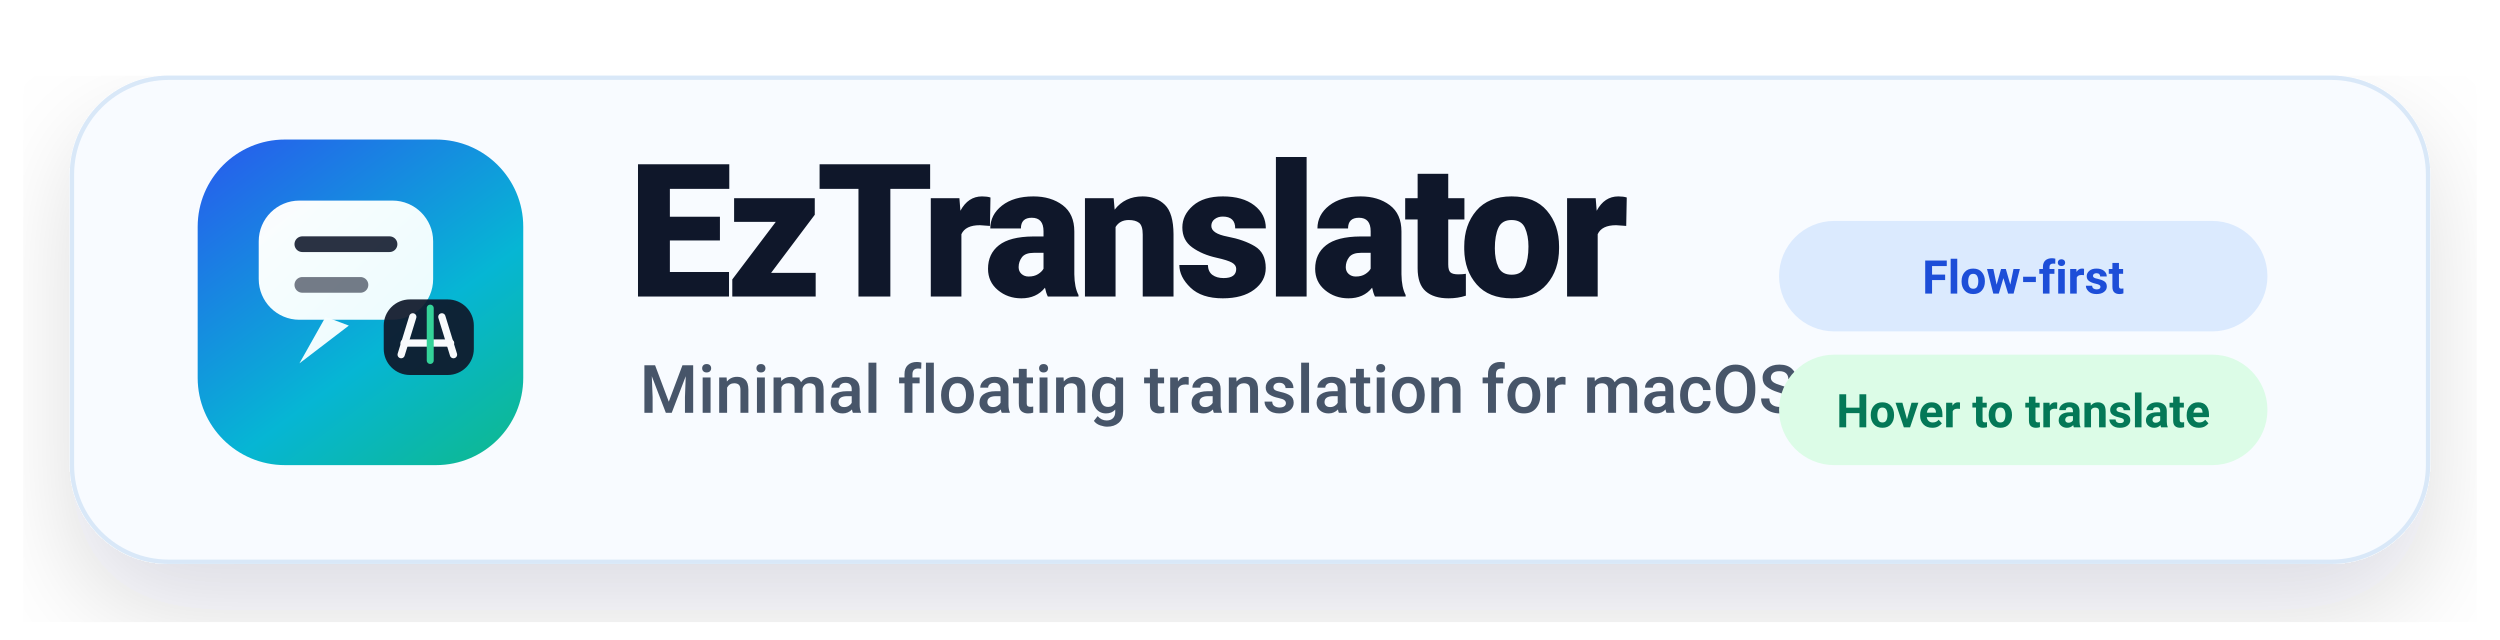
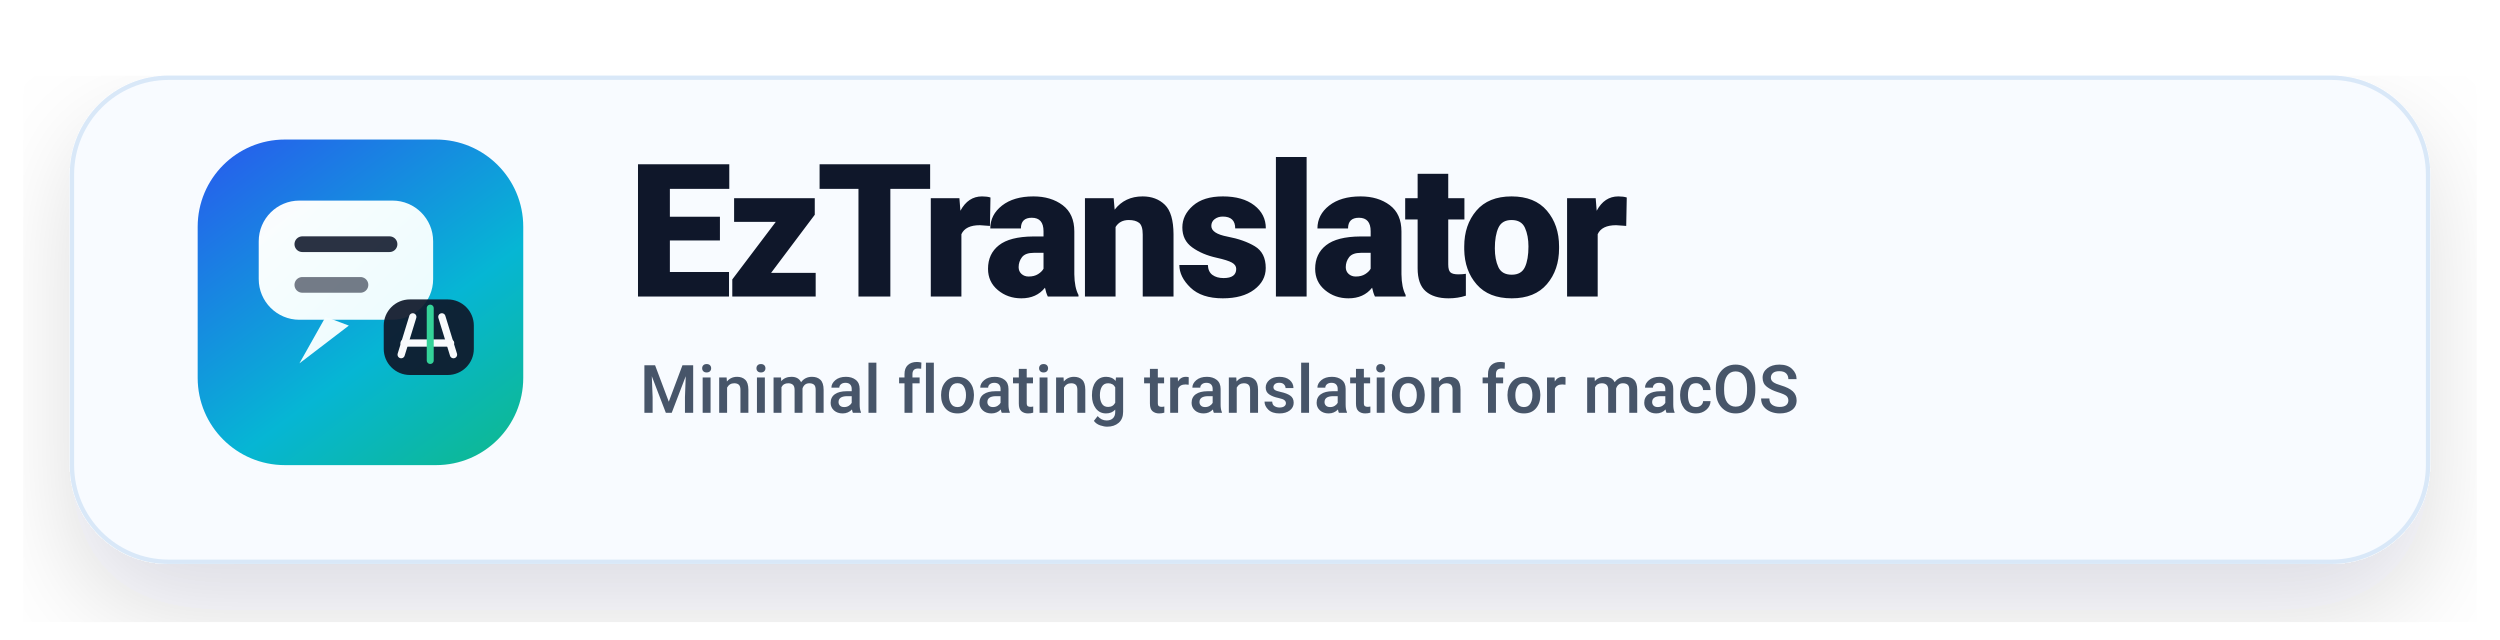
<svg xmlns="http://www.w3.org/2000/svg" width="860" height="220" viewBox="0 0 860 220" fill="none" role="img" aria-labelledby="title desc">
  <defs>
    <linearGradient id="brand" x1="86" y1="48" x2="178" y2="172" gradientUnits="userSpaceOnUse">
      <stop stop-color="#2563EB" />
      <stop offset="0.55" stop-color="#06B6D4" />
      <stop offset="1" stop-color="#10B981" />
    </linearGradient>
    <linearGradient id="bubble" x1="96" y1="69" x2="157" y2="132" gradientUnits="userSpaceOnUse">
      <stop stop-color="#FFFFFF" />
      <stop offset="1" stop-color="#ECFEFF" />
    </linearGradient>
    <filter id="shadow" x="8" y="10" width="844" height="204" filterUnits="userSpaceOnUse" color-interpolation-filters="sRGB">
      <feDropShadow dx="0" dy="16" stdDeviation="18" flood-color="#0F172A" flood-opacity="0.14" />
    </filter>
  </defs>
  <g filter="url(#shadow)">
    <rect x="24" y="26" width="812" height="168" rx="34" fill="#F8FBFF" />
    <rect x="24.75" y="26.75" width="810.5" height="166.5" rx="33.25" stroke="#D9E8F8" stroke-width="1.5" />
  </g>
  <rect x="68" y="48" width="112" height="112" rx="30" fill="url(#brand)" />
  <rect x="89" y="69" width="60" height="41" rx="14" fill="url(#bubble)" fill-opacity="0.98" />
  <path d="M112 109L103 125L120 112" fill="url(#bubble)" fill-opacity="0.98" />
  <path d="M104 84H134" stroke="#0F172A" stroke-width="5.4" stroke-linecap="round" stroke-opacity="0.88" />
  <path d="M104 98H124" stroke="#0F172A" stroke-width="5.4" stroke-linecap="round" stroke-opacity="0.56" />
  <rect x="132" y="103" width="31" height="26" rx="9" fill="#0F172A" fill-opacity="0.92" />
  <path d="M142 109L138 122" stroke="#F8FAFC" stroke-width="2.5" stroke-linecap="round" />
  <path d="M152 109L156 122" stroke="#F8FAFC" stroke-width="2.5" stroke-linecap="round" />
  <path d="M139 118H155" stroke="#F8FAFC" stroke-width="2.5" stroke-linecap="round" />
  <path d="M148 106V124" stroke="#34D399" stroke-width="2.4" stroke-linecap="round" />
  <text x="216" y="102" font-size="64" font-weight="800" font-family="-apple-system, BlinkMacSystemFont, Segoe UI, Roboto, sans-serif" letter-spacing="-2" fill="#0F172A">EzTranslator</text>
  <text x="220" y="142" font-size="23" font-weight="560" font-family="-apple-system, BlinkMacSystemFont, Segoe UI, Roboto, sans-serif" fill="#475569">Minimal floating translation for macOS</text>
-   <rect x="612" y="76" width="168" height="38" rx="19" fill="#DBEAFE" />
-   <text x="696" y="101" text-anchor="middle" font-size="16" font-weight="700" font-family="-apple-system, BlinkMacSystemFont, Segoe UI, Roboto, sans-serif" fill="#1D4ED8">Flow-first</text>
-   <rect x="612" y="122" width="168" height="38" rx="19" fill="#DCFCE7" />
-   <text x="696" y="147" text-anchor="middle" font-size="16" font-weight="700" font-family="-apple-system, BlinkMacSystemFont, Segoe UI, Roboto, sans-serif" fill="#047857">Hover to translate</text>
</svg>
